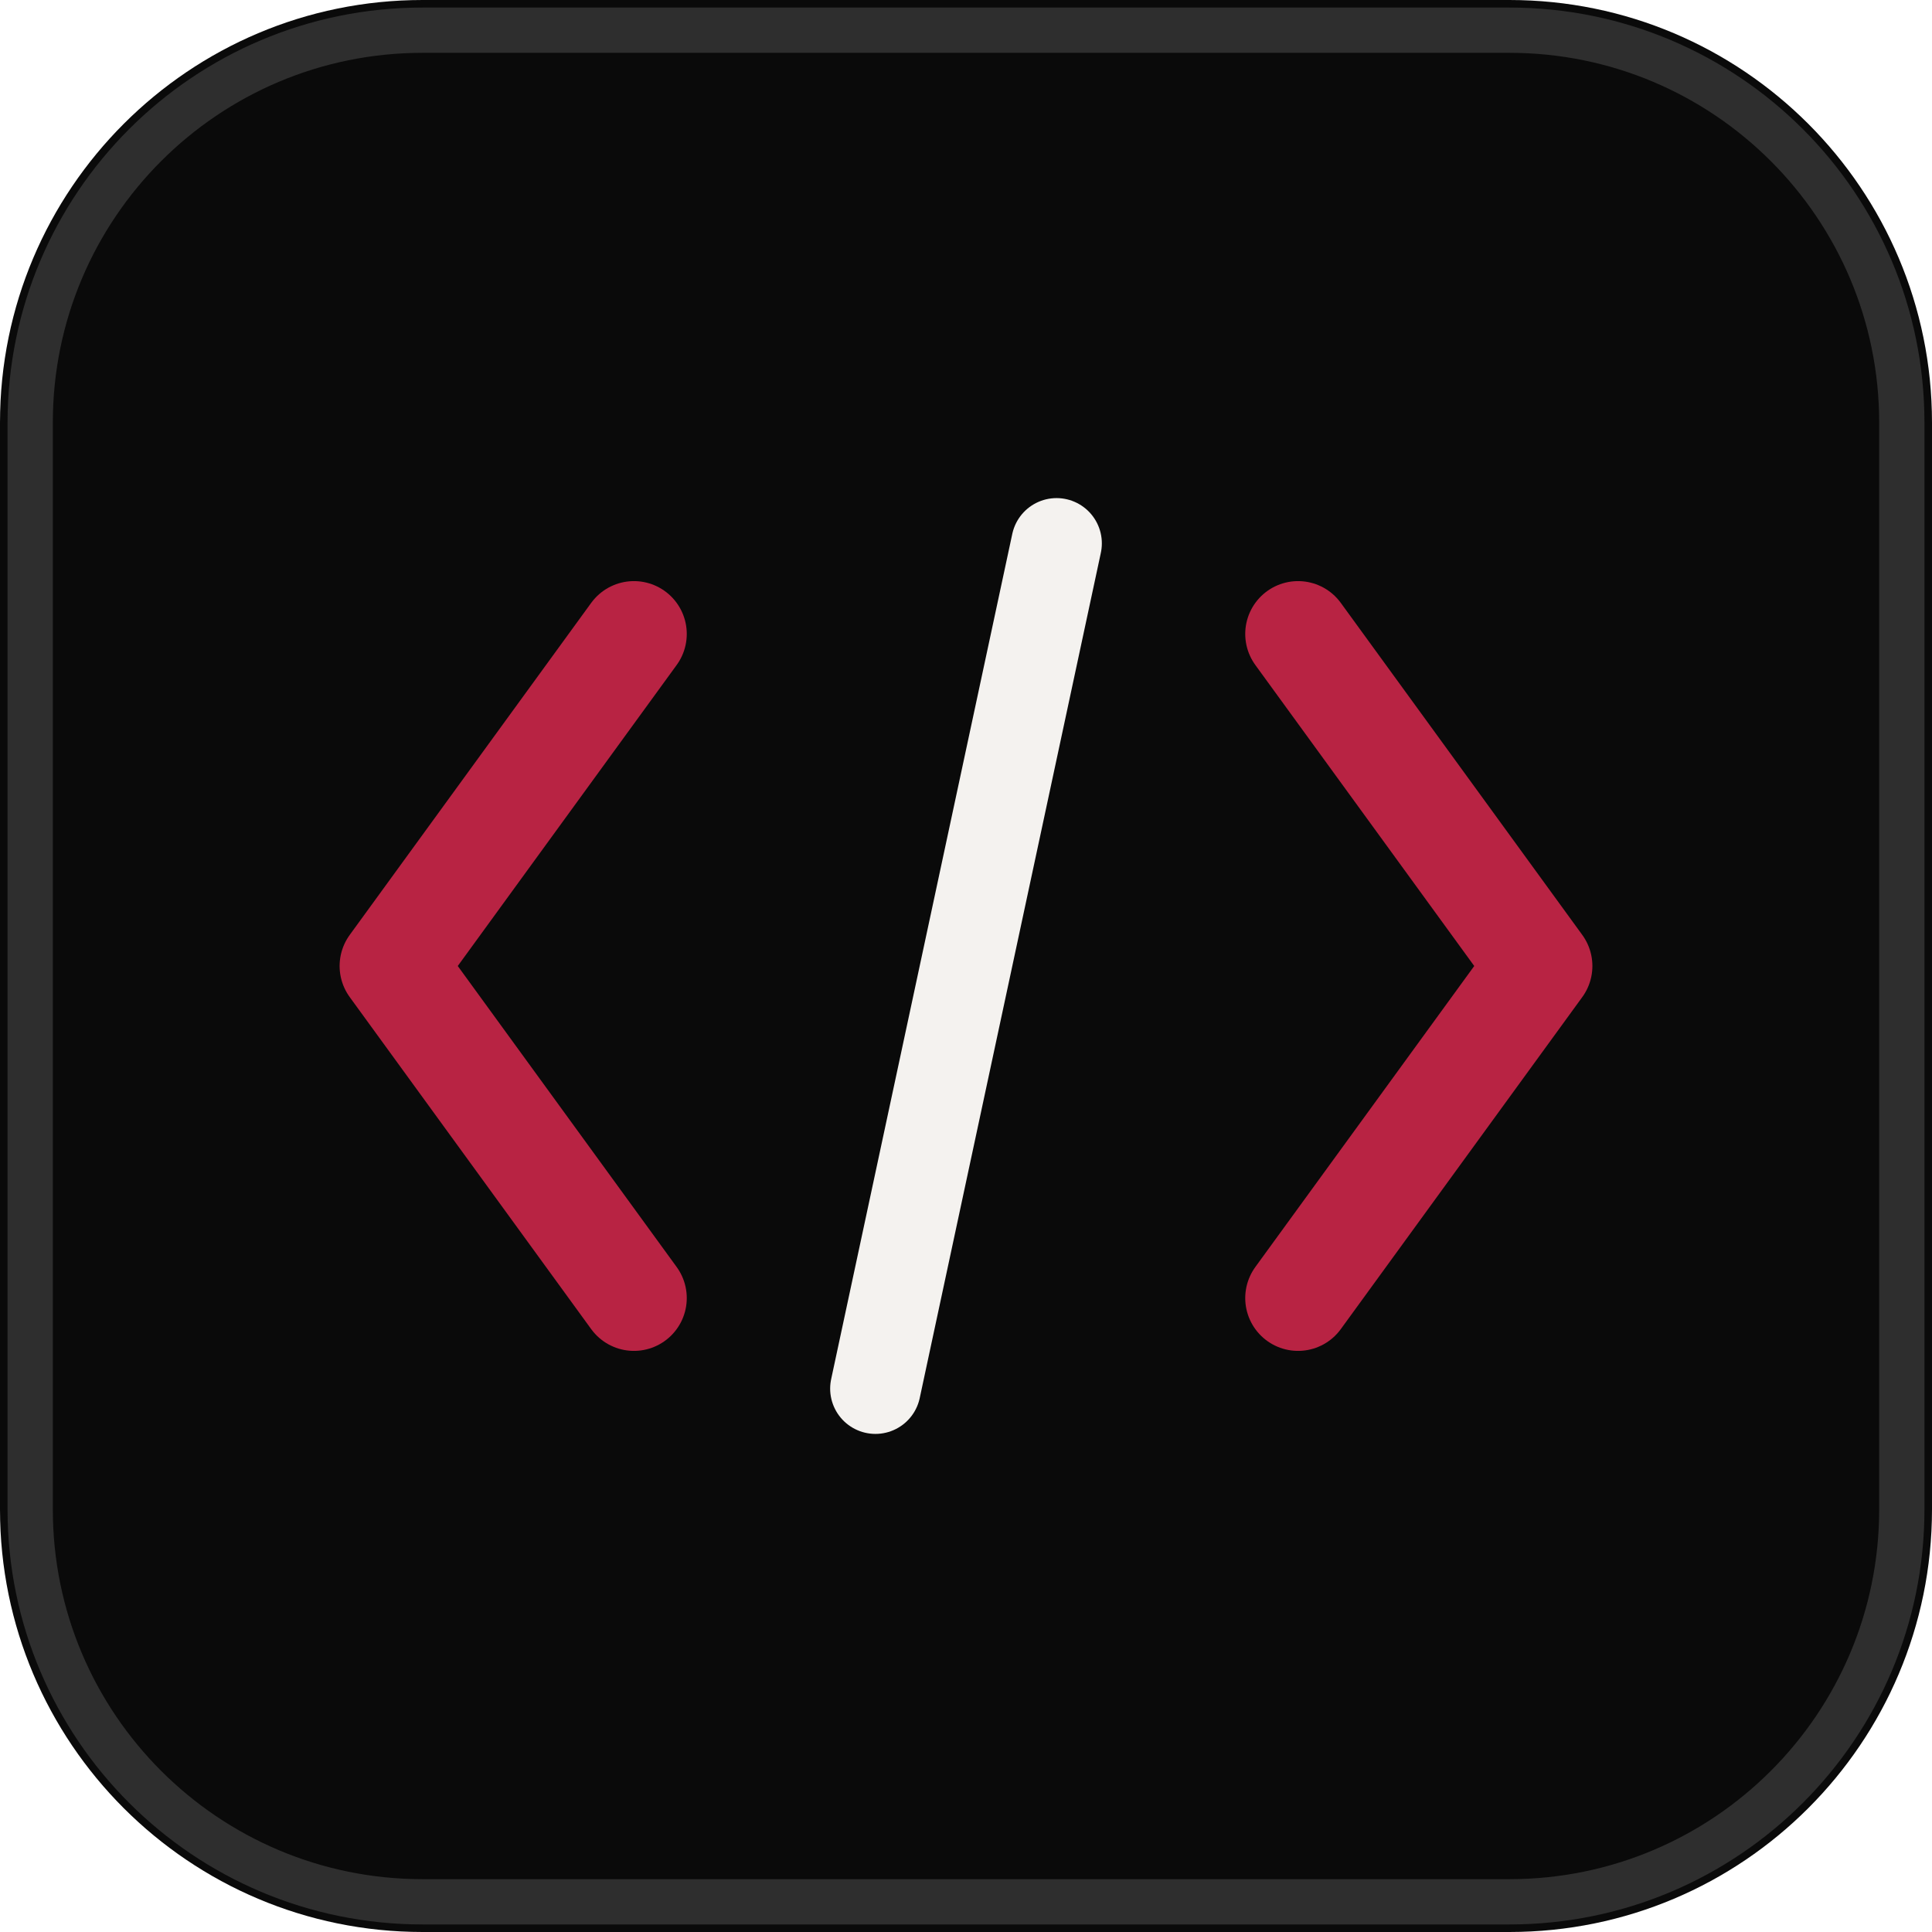
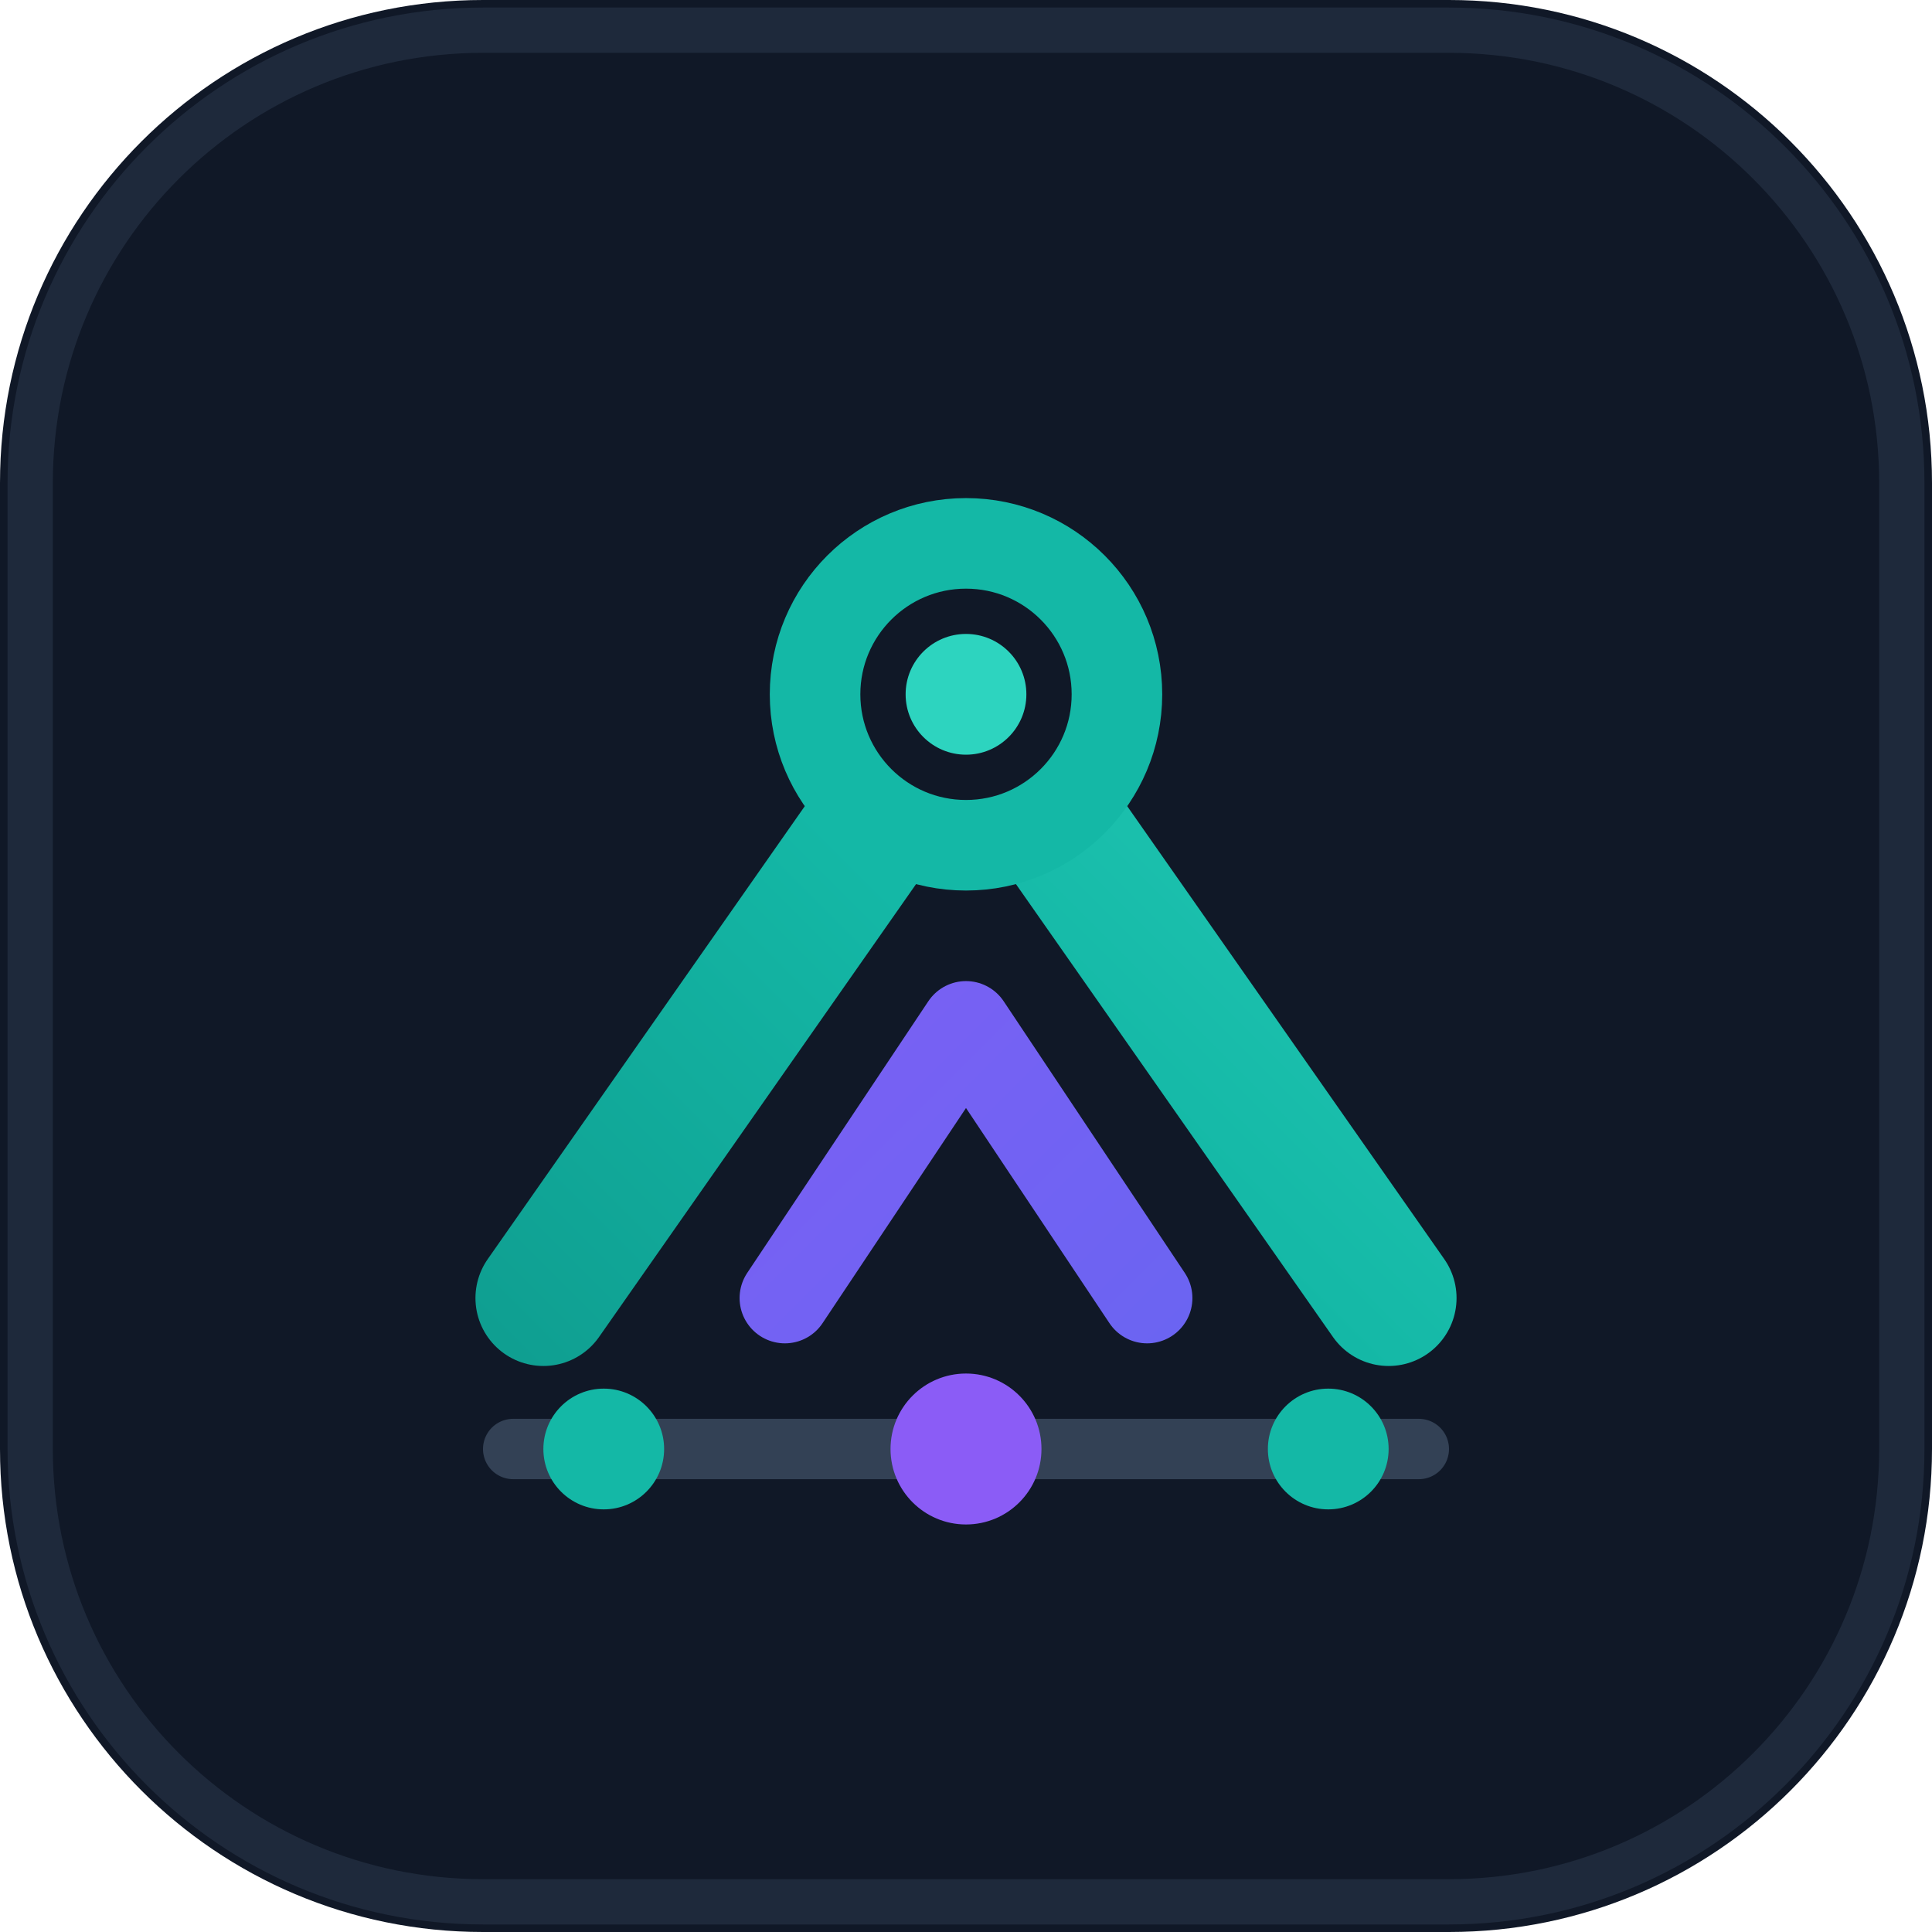
<svg xmlns="http://www.w3.org/2000/svg" viewBox="0 0 64 64" fill="none">
-   <rect width="64" height="64" rx="14" fill="#0a0a0a" />
-   <rect x="1" y="1" width="62" height="62" rx="13" stroke="#2e2e2e" stroke-width="1.5" />
-   <path d="M21 21L13 32L21 43" stroke="#b82343" stroke-width="3.5" stroke-linecap="round" stroke-linejoin="round" />
-   <path d="M43 21L51 32L43 43" stroke="#b82343" stroke-width="3.5" stroke-linecap="round" stroke-linejoin="round" />
-   <path d="M35 18L29 46" stroke="#f4f2ef" stroke-width="3" stroke-linecap="round" />
+   <defs>
+     <linearGradient id="fav-teal" x1="12" y1="52" x2="52" y2="12" gradientUnits="userSpaceOnUse">
+       <stop offset="0%" stop-color="#0D9488" />
+       <stop offset="50%" stop-color="#14B8A6" />
+       <stop offset="100%" stop-color="#2DD4BF" />
+     </linearGradient>
+     <linearGradient id="fav-violet" x1="16" y1="16" x2="48" y2="48" gradientUnits="userSpaceOnUse">
+       <stop offset="0%" stop-color="#8B5CF6" />
+       <stop offset="100%" stop-color="#6366F1" />
+     </linearGradient>
+   </defs>
+   <rect width="64" height="64" rx="16" fill="#101827" />
+   <rect x="1" y="1" width="62" height="62" rx="15" stroke="#1E293B" stroke-width="1.5" />
+   <path d="M18 43L32 23L46 43" stroke="url(#fav-teal)" stroke-width="4.5" stroke-linecap="round" stroke-linejoin="round" />
+   <circle cx="32" cy="23" r="5" fill="#101827" stroke="#14B8A6" stroke-width="3" />
+   <circle cx="32" cy="23" r="2" fill="#2DD4BF" />
+   <path d="M26 43L32 34L38 43" stroke="url(#fav-violet)" stroke-width="3" stroke-linecap="round" stroke-linejoin="round" />
+   <line x1="17" y1="48" x2="47" y2="48" stroke="#334155" stroke-width="2" stroke-linecap="round" />
+   <circle cx="20" cy="48" r="2" fill="#14B8A6" />
+   <circle cx="32" cy="48" r="2.5" fill="#8B5CF6" />
+   <circle cx="44" cy="48" r="2" fill="#14B8A6" />
</svg>
